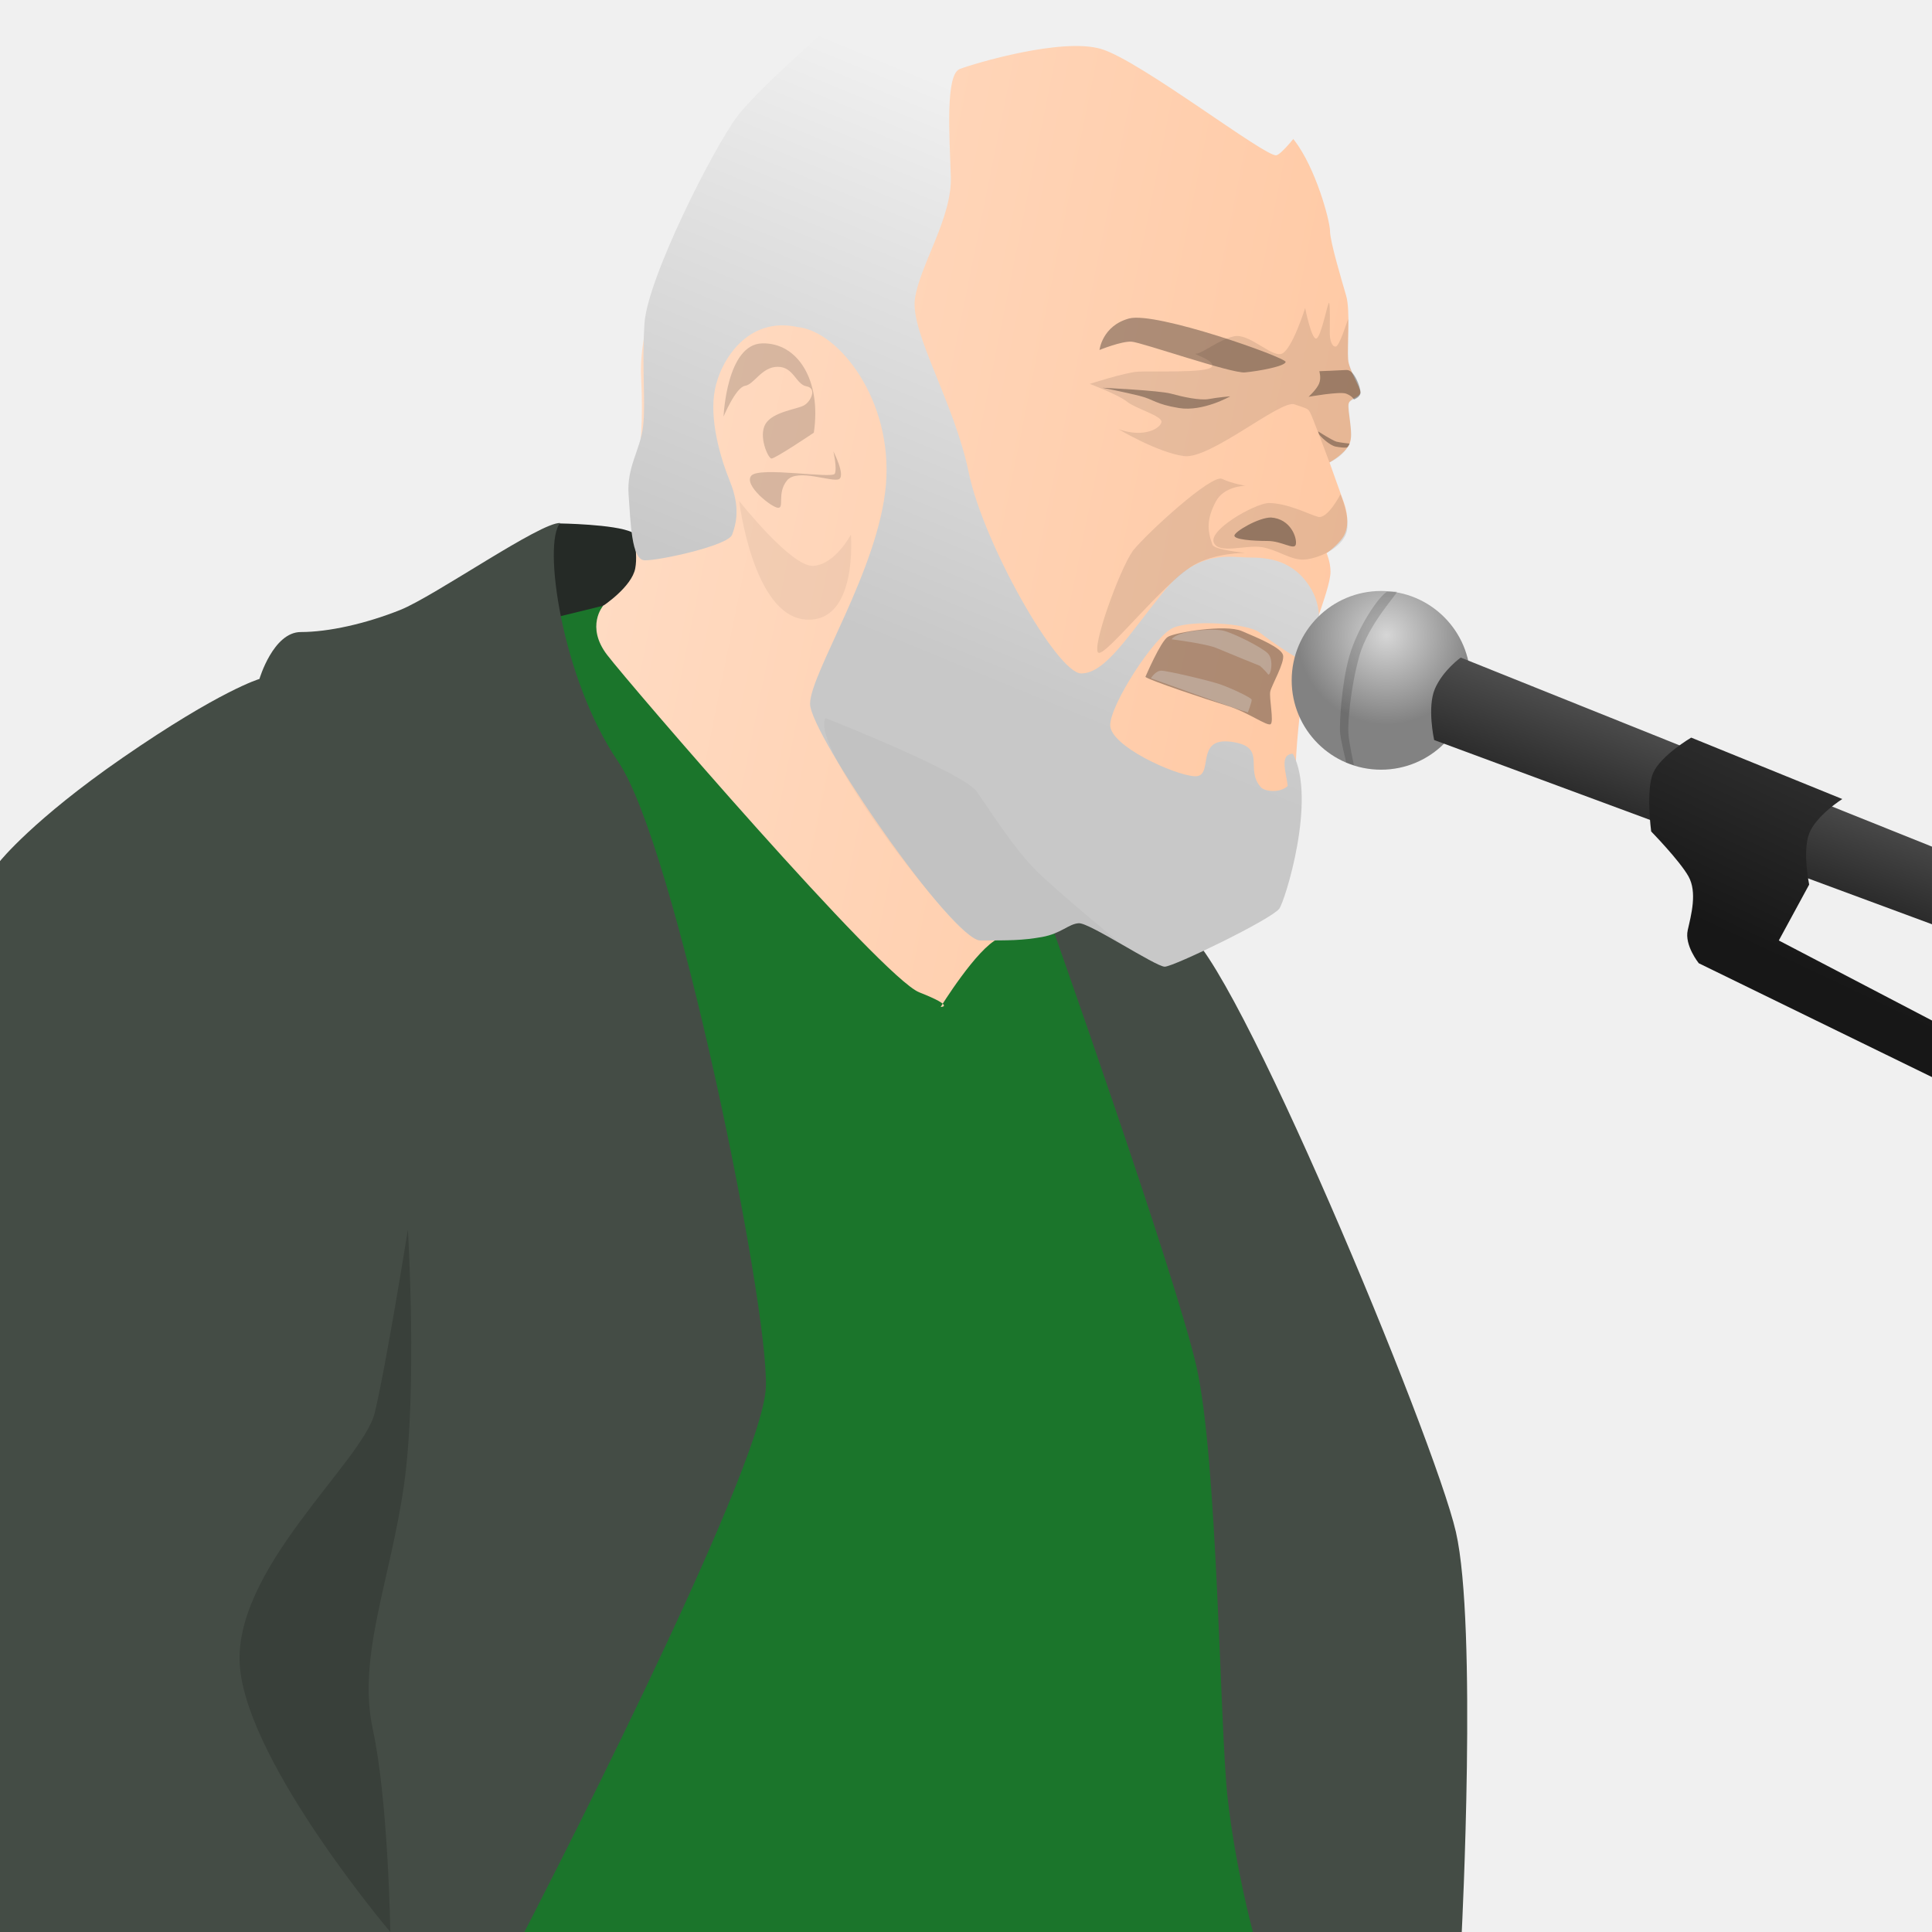
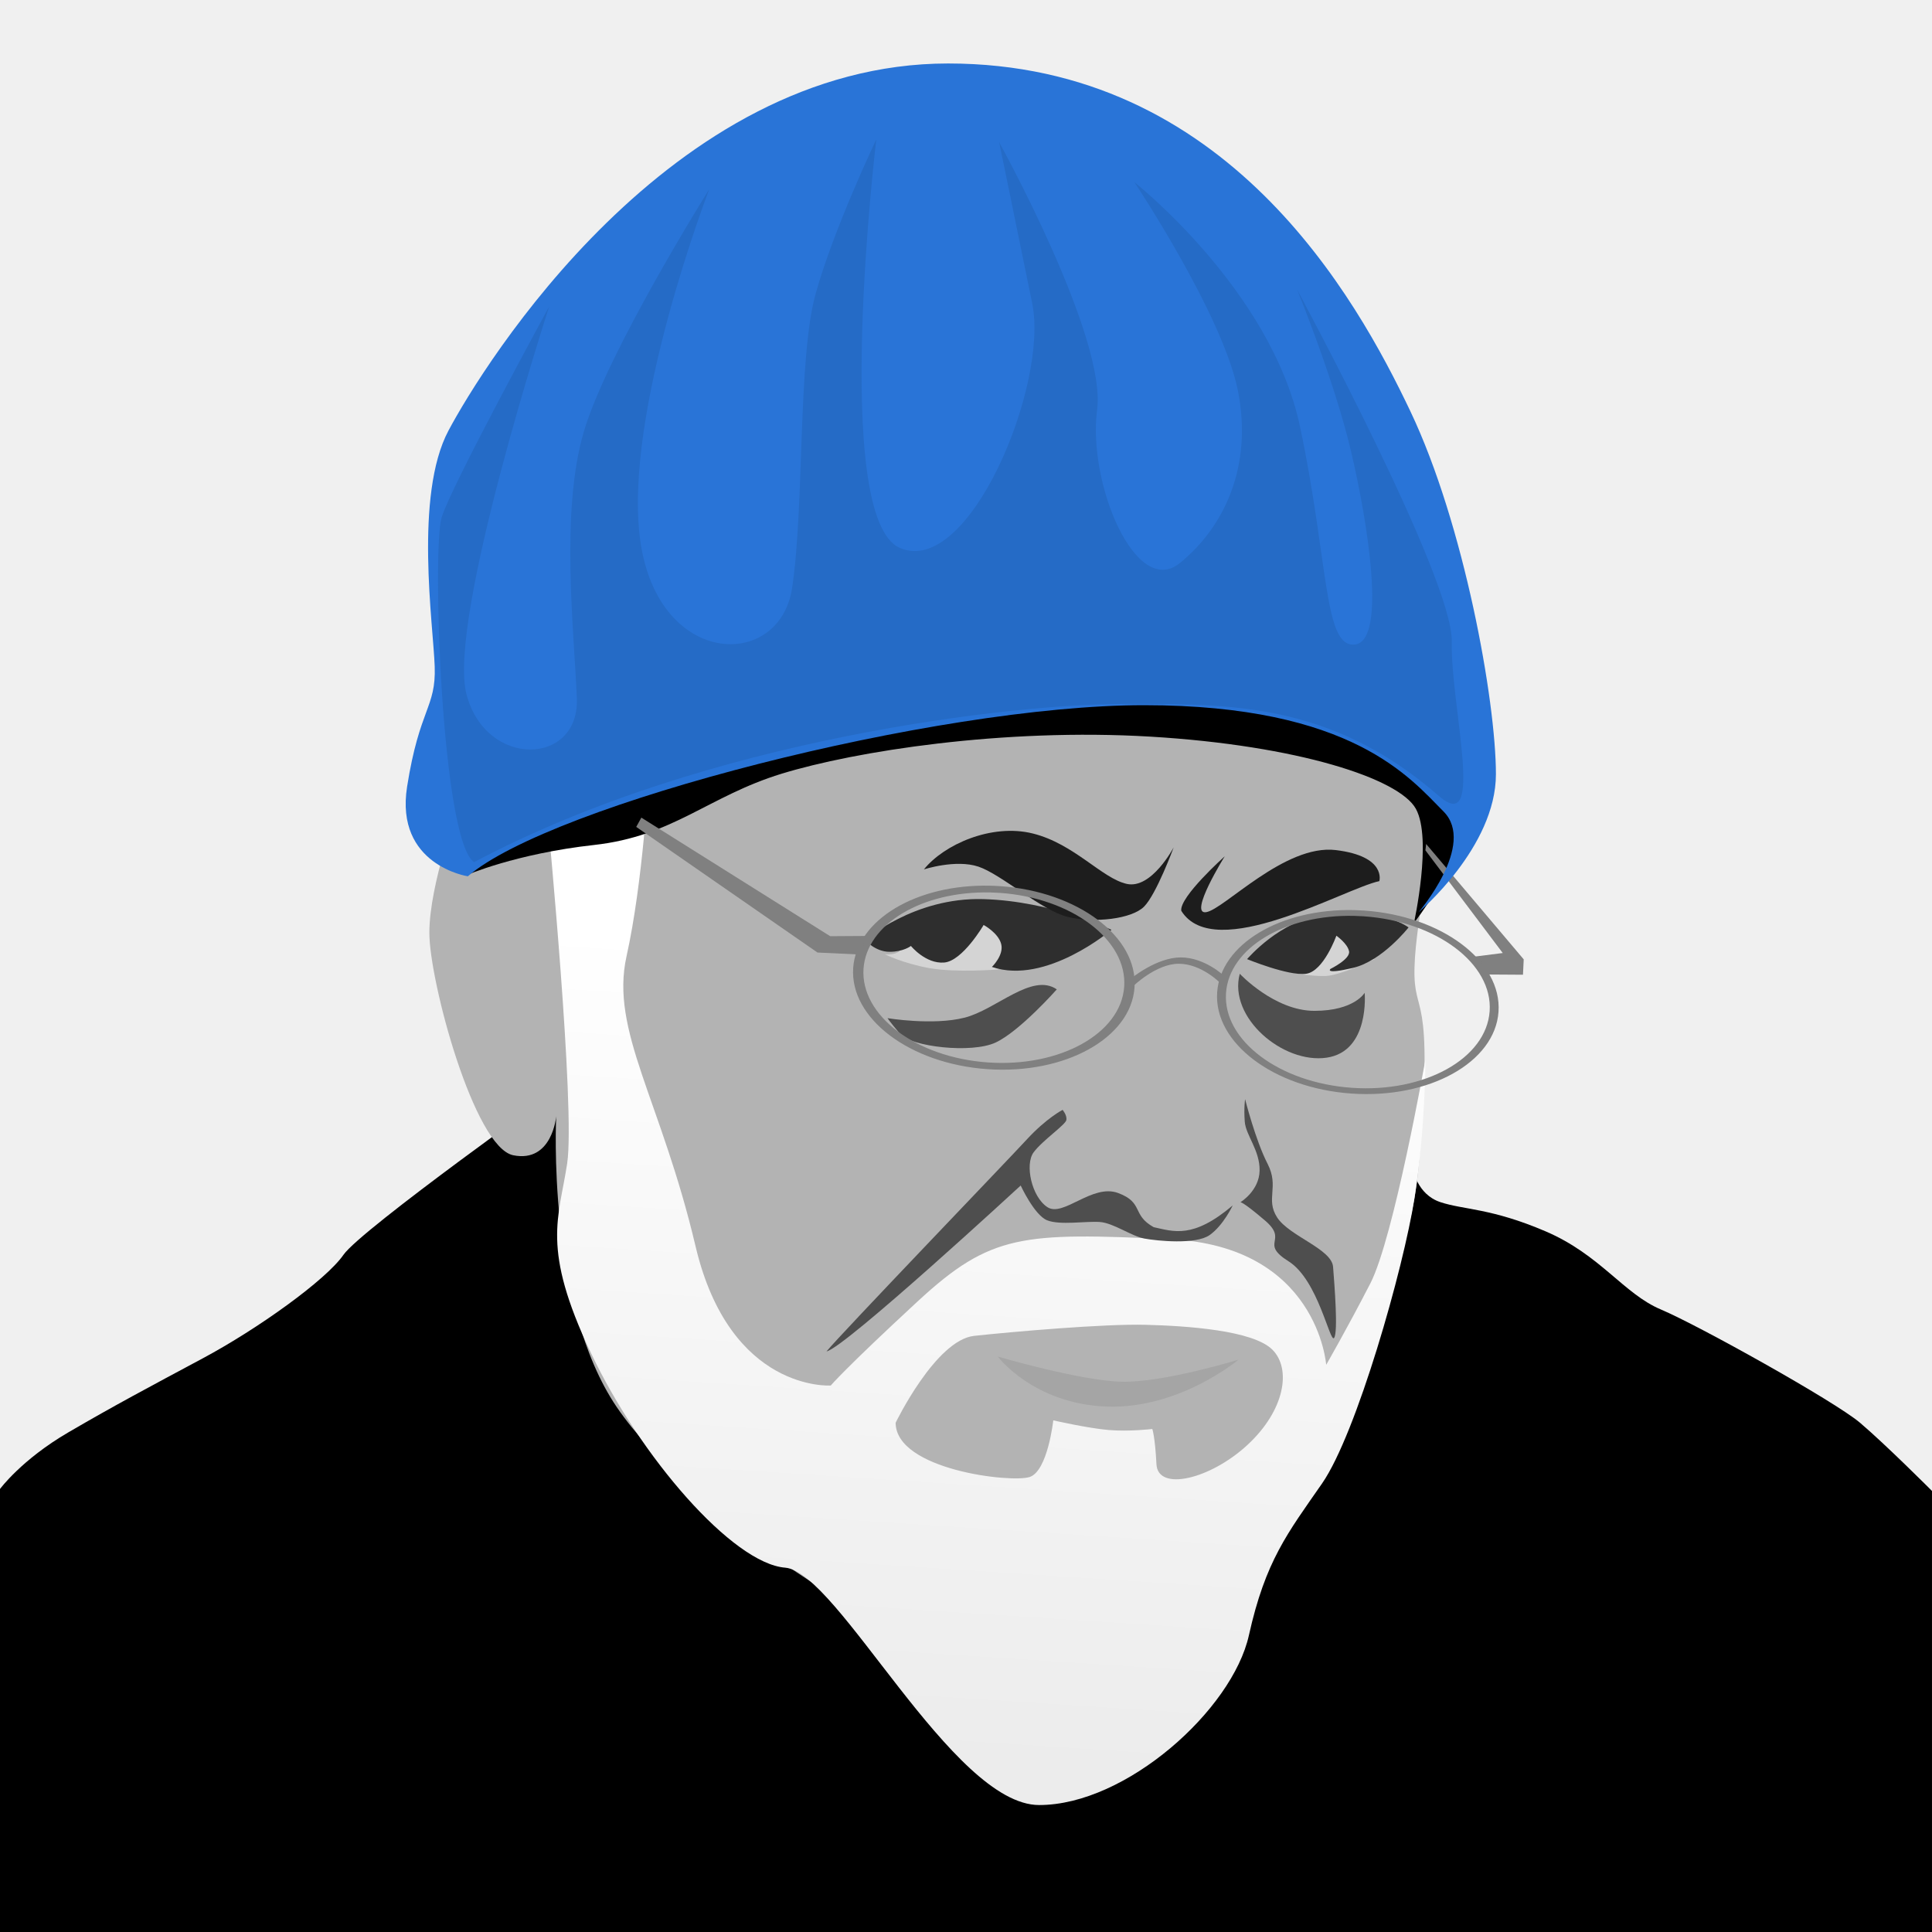
<svg xmlns="http://www.w3.org/2000/svg" xmlns:xlink="http://www.w3.org/1999/xlink" width="1000" height="1000" viewBox="0 0 264.583 264.583" id="svg4332" version="1.1">
  <defs id="defs4334">
-     <linearGradient id="linearGradient4888">
-       <stop style="stop-color:#1b752b;stop-opacity:1;" offset="0" id="stop4890" />
-       <stop style="stop-color:#1b752b;stop-opacity:1" offset="1" id="stop4892" />
+     <linearGradient id="linearGradient4885">
+       <stop style="stop-color:#ffffff;stop-opacity:1;" offset="0" id="stop4887" />
+       <stop style="stop-color:#ececec;stop-opacity:1" offset="1" id="stop4889" />
    </linearGradient>
-     <linearGradient id="linearGradient4880">
-       <stop style="stop-color:#171717;stop-opacity:1" offset="0" id="stop4882" />
-       <stop style="stop-color:#323232;stop-opacity:1" offset="1" id="stop4884" />
-     </linearGradient>
-     <linearGradient id="linearGradient4851">
-       <stop style="stop-color:#ffe6d5;stop-opacity:1;" offset="0" id="stop4853" />
-       <stop style="stop-color:#ffc9a4;stop-opacity:1" offset="1" id="stop4855" />
-     </linearGradient>
-     <linearGradient id="linearGradient4838">
-       <stop style="stop-color:#545454;stop-opacity:1;" offset="0" id="stop4840" />
-       <stop style="stop-color:#222222;stop-opacity:1" offset="1" id="stop4842" />
-     </linearGradient>
-     <linearGradient id="linearGradient4826">
-       <stop style="stop-color:#d6d6d6;stop-opacity:1" offset="0" id="stop4828" />
-       <stop style="stop-color:#828282;stop-opacity:1" offset="1" id="stop4830" />
-     </linearGradient>
-     <linearGradient id="linearGradient4785">
-       <stop style="stop-color:#c8c8c8;stop-opacity:1;" offset="0" id="stop4787" />
-       <stop style="stop-color:#f0f0f0;stop-opacity:1" offset="1" id="stop4789" />
-     </linearGradient>
-     <linearGradient xlink:href="#linearGradient4785" id="linearGradient4791" x1="132.852" y1="92.673" x2="161.097" y2="24.102" gradientUnits="userSpaceOnUse" />
-     <radialGradient xlink:href="#linearGradient4826" id="radialGradient4834" cx="187.878" cy="87.903" fx="187.878" fy="87.903" r="12.875" gradientUnits="userSpaceOnUse" gradientTransform="matrix(0.9504587,0,0,0.9504587,11.32311,3.4258)" />
-     <linearGradient xlink:href="#linearGradient4838" id="linearGradient4844" x1="217.163" y1="93.762" x2="211.052" y2="110.723" gradientUnits="userSpaceOnUse" />
-     <linearGradient xlink:href="#linearGradient4851" id="linearGradient4857" x1="27.671" y1="36.876" x2="186.287" y2="68.949" gradientUnits="userSpaceOnUse" />
-     <linearGradient xlink:href="#linearGradient4880" id="linearGradient4886" x1="236.915" y1="128.228" x2="249.842" y2="100.825" gradientUnits="userSpaceOnUse" />
-     <linearGradient xlink:href="#linearGradient4888" id="linearGradient4894" x1="126.339" y1="220.393" x2="125.349" y2="118.831" gradientUnits="userSpaceOnUse" />
+     <linearGradient xlink:href="#linearGradient4885" id="linearGradient4893" gradientUnits="userSpaceOnUse" x1="570.456" y1="496.795" x2="543.248" y2="914.998" />
  </defs>
  <g id="layer1" transform="translate(0,-32.41665)" style="display:none">
    <rect style="opacity:1;fill:#ffffff;fill-opacity:1;stroke:none;stroke-width:11.608;stroke-miterlimit:4;stroke-dasharray:none;stroke-opacity:1" id="rect5606" width="264.583" height="264.583" x="0" y="32.417" />
  </g>
  <g id="layer3" style="display:inline">
-     <path style="fill:url(#linearGradient4894);fill-opacity:1;fill-rule:evenodd;stroke:none;stroke-width:0.265px;stroke-linecap:butt;stroke-linejoin:miter;stroke-opacity:1" d="M 0,264.583 0,121.327 c 0,0 -3.475,-4.276 35.547,-27.796 13.625,-8.213 28.853,-12.778 43.609,-11.039 27.504,3.241 54.19,22.775 71.584,41.909 26.727,29.4 47.307,75.771 47.307,98.355 0,22.584 -0.668,41.828 -0.668,41.828 z" id="path4777" />
-   </g>
-   <g id="layer15" style="display:inline">
-     <path style="fill:#252a26;fill-opacity:1;fill-rule:evenodd;stroke:none;stroke-width:0.265px;stroke-linecap:butt;stroke-linejoin:miter;stroke-opacity:1" d="m 76.573,71.682 c 0,0 7.684,0.1 9.956,1.203 2.272,1.102 0.943,8.874 0.943,8.874 l -13.629,3.34 c 0,0 0.626,-12.381 2.73,-13.416 z" id="path4849" />
-     <path style="fill:#444c45;fill-opacity:1;fill-rule:evenodd;stroke:none;stroke-width:0.265px;stroke-linecap:butt;stroke-linejoin:miter;stroke-opacity:1" d="m 76.729,71.626 c -2.646,-0.189 -17.198,10.016 -21.923,11.906 -4.725,1.89 -9.827,3.024 -13.607,3.024 -3.78,0 -5.67,6.426 -5.67,6.426 0,0 -5.292,1.512 -18.71,10.772 C 4.528,112.238 0,117.929 0,117.929 l 0,146.655 71.815,0 c 0,0 32.695,-63.122 33.073,-74.65 0.378,-11.528 -12.473,-74.272 -20.222,-85.612 -7.749,-11.339 -10.394,-30.049 -7.938,-32.695 z" id="path4847" />
-     <path style="display:inline;fill:#000000;fill-rule:evenodd;stroke:none;stroke-width:0.265px;stroke-linecap:butt;stroke-linejoin:miter;stroke-opacity:1;fill-opacity:0.157" d="m 53.454,264.583 c 0,0 -19.243,-22.718 -20.58,-36.081 -1.336,-13.363 16.838,-28.331 18.442,-35.012 1.604,-6.682 4.544,-25.123 4.544,-25.123 0,0 1.336,21.916 -0.535,35.012 -1.871,13.096 -6.414,23.52 -4.276,33.409 2.138,9.889 2.405,27.796 2.405,27.796 z" id="path4875" />
+     <path style="fill:#000000;fill-opacity:1;fill-rule:evenodd;stroke:none;stroke-width:0.265px;stroke-linecap:butt;stroke-linejoin:miter;stroke-opacity:1" d="m 0,264.583 0,-60.67 c 0,0 2.94,-4.009 9.354,-7.751 6.414,-3.742 10.958,-6.147 18.442,-10.156 7.484,-4.009 16.838,-10.691 19.243,-14.165 2.405,-3.475 30.201,-23.252 30.201,-23.252 l 116.262,11.493 c 0,0 0.535,3.475 3.742,4.544 3.207,1.069 6.949,0.802 14.433,4.009 7.484,3.207 10.691,8.553 15.769,10.691 5.078,2.138 23.787,12.562 27.261,15.502 3.474,2.94 9.875,9.354 9.875,9.354 l 0,60.403 z" id="path4796" />
  </g>
  <g id="layer4" style="display:inline">
-     <path style="fill:url(#linearGradient4857);fill-opacity:1;fill-rule:evenodd;stroke:none;stroke-width:0.265px;stroke-linecap:butt;stroke-linejoin:miter;stroke-opacity:1" d="m 82.586,82.974 c 0,0 -2.405,2.806 0.535,6.682 2.94,3.875 37.685,44.233 42.763,46.238 5.078,2.005 2.94,2.005 2.94,2.005 0,0 4.944,-8.018 7.884,-9.354 2.94,-1.336 11.092,-2.673 12.361,-1.938 1.27,0.735 13.698,4.276 17.506,1.804 3.809,-2.472 11.359,-13.297 10.891,-19.444 -0.468,-6.147 1.537,-20.112 2.673,-23.386 1.136,-3.274 2.071,-5.947 2.071,-7.283 0,-1.336 -0.535,-2.539 -0.535,-2.539 0,0 2.005,-1.403 2.539,-2.74 0.535,-1.336 0.267,-3.007 -0.2,-4.276 -0.468,-1.27 -1.938,-5.412 -1.938,-5.412 0,0 2.138,-1.203 2.74,-2.539 0.601,-1.336 -0.334,-4.61 -0.134,-5.479 0.2,-0.869 1.604,-0.869 1.604,-1.604 0,-0.735 -1.537,-2.873 -1.67,-4.544 -0.134,-1.67 0.334,-6.615 -0.267,-8.686 -0.601,-2.071 -2.205,-7.417 -2.205,-8.82 0,-1.403 -1.938,-8.619 -4.878,-12.428 C 174.327,15.421 161.832,5.185 155.35,2.592 148.869,4.9999997e-6 146.397,4.9999997e-6 146.397,4.9999997e-6 l -21.114,0 c 0,0 -11.827,4.931 -18.709,11.279 -6.882,6.348 -19.377,27.529 -18.776,40.358 0.601,12.829 -1.537,13.497 -1.47,17.105 0.067,3.608 1.136,6.548 0.668,9.087 -0.468,2.539 -4.41,5.145 -4.41,5.145 z" id="path4780" />
-     <path style="fill:#444c45;fill-opacity:1;fill-rule:evenodd;stroke:none;stroke-width:0.265px;stroke-linecap:butt;stroke-linejoin:miter;stroke-opacity:1" d="m 143.524,125.336 c 0,0 17.373,48.91 20.312,61.739 2.94,12.829 3.207,49.445 4.276,59.067 1.069,9.622 3.474,18.442 3.474,18.442 l 28.598,0 c 0,0 2.138,-41.961 -0.802,-54.79 -2.94,-12.829 -30.736,-79.646 -37.15,-82.319 -6.414,-2.673 -18.709,-2.138 -18.709,-2.138 z" id="path4859" />
+     <path style="fill:#b3b3b3;fill-opacity:1;fill-rule:evenodd;stroke:none;stroke-width:0.265px;stroke-linecap:butt;stroke-linejoin:miter;stroke-opacity:1" d="m 62.808,110.369 c 0,0 -4.009,10.691 -4.009,17.373 0,6.682 6.147,29.4 11.493,30.469 5.345,1.069 5.88,-5.345 5.88,-5.345 0,0 -1.336,25.658 8.285,39.823 9.622,14.165 41.16,37.685 62.007,36.883 20.847,-0.802 45.703,-45.169 47.841,-70.025 2.138,-24.856 -0.781,-19.884 -0.592,-27.066 0.189,-7.182 3.024,-16.064 0.756,-21.167 -2.268,-5.103 -20.789,-16.542 -33.073,-17.109 -12.284,-0.567 -48.597,-3.305 -65.228,6.901 -16.631,10.205 -26.492,16.255 -33.36,9.262 z" id="path4799" />
+   </g>
+   <g id="layer5" style="display:inline">
+     <path style="fill:url(#linearGradient4893);fill-opacity:1;fill-rule:evenodd;stroke:none;stroke-width:1px;stroke-linecap:butt;stroke-linejoin:miter;stroke-opacity:1" d="m 335.715,402.251 -52.143,22.438 c 0,0 14.286,148.882 10,177.454 -4.286,28.571 -13.572,43.572 12.143,97.857 25.714,54.286 73.57,109.285 100.713,111.428 27.143,2.143 86.43,122.857 131.43,122.857 45,0 99.999,-49.286 108.57,-87.857 8.571,-38.571 20,-52.856 37.857,-78.57 17.857,-25.714 42.143,-111.251 47.857,-147.679 5.714,-36.429 5.648,-71.79 5.648,-71.79 0,0 -16.362,92.325 -28.505,115.897 -12.143,23.571 -22.857,42.143 -22.857,42.143 0,0 -4.284,-61.429 -80.713,-65 C 529.286,637.856 512.857,638.572 475,673.572 c -37.857,35 -45,43.57 -45,43.57 0,0 -52.143,3.572 -70,-72.143 -17.857,-75.714 -44.286,-111.429 -35.715,-150 8.571,-38.571 11.43,-92.749 11.43,-92.749 z M 592.858,685.714 c 21.422,0.531 55.715,2.858 65.715,12.858 10,10 6.428,31.428 -12.857,49.285 -19.286,17.857 -46.428,24.286 -47.143,10 -0.714,-14.286 -2.145,-18.215 -2.145,-18.215 0,0 -11.786,1.428 -22.5,0.535 -10.714,-0.893 -28.75,-5 -28.75,-5 0,0 -2.857,26.073 -12.143,29.287 -9.286,3.214 -69.286,-3.573 -69.464,-28.037 0,0 20.714,-42.857 40.714,-45 20,-2.143 66.965,-6.249 88.573,-5.714 z" transform="scale(0.2645833)" id="path4802" />
+   </g>
+   <g id="layer14">
+     <path style="fill:#000000;fill-opacity:1;fill-rule:evenodd;stroke:none;stroke-width:0.265px;stroke-linecap:butt;stroke-linejoin:miter;stroke-opacity:1" d="m 63.877,119.857 c 0,0 6.682,-2.94 17.506,-4.143 10.824,-1.203 15.635,-6.682 25.658,-9.755 10.023,-3.074 30.335,-6.281 50.514,-5.078 20.179,1.203 34.077,5.746 36.349,9.889 2.272,4.143 -0.267,15.635 -0.267,15.635 0,0 6.014,-7.751 7.35,-14.032 1.336,-6.281 -20.04,-20.539 -44.099,-20.713 -55.191,-0.401 -88.466,23.921 -93.01,28.197 z" id="path4897" />
+   </g>
+   <g id="layer6" />
+   <g id="layer7">
+     <path style="fill:#4e4e4e;fill-opacity:1;fill-rule:evenodd;stroke:none;stroke-width:0.265px;stroke-linecap:butt;stroke-linejoin:miter;stroke-opacity:1" d="m 113.189,185.071 c 2.405,-0.401 26.593,-22.718 26.593,-22.718 0,0 1.865,4.051 3.613,4.76 1.748,0.709 5.339,0.095 7.229,0.236 1.89,0.142 4.299,1.937 6.095,2.268 1.795,0.331 7.04,0.85 8.93,-0.472 1.89,-1.323 3.166,-4.063 3.166,-4.063 -5.463,4.633 -8.102,3.56 -10.82,2.977 -3.049,-1.698 -1.323,-3.355 -4.866,-4.677 -3.544,-1.323 -7.512,3.355 -9.686,1.937 -2.173,-1.417 -3.118,-5.859 -1.89,-7.512 1.228,-1.654 4.394,-3.78 4.488,-4.441 0.095,-0.661 -0.52,-1.37 -0.52,-1.37 0,0 -2.221,1.134 -4.914,4.063 -2.693,2.929 -25.402,26.561 -27.419,29.014 z" id="path4813" />
+     <path style="fill:#4e4e4e;fill-rule:evenodd;stroke:none;stroke-width:0.265px;stroke-linecap:butt;stroke-linejoin:miter;stroke-opacity:1;fill-opacity:1" d="m 169.853,164.656 c 0,0 2.599,-1.559 2.646,-4.347 0.047,-2.788 -1.89,-4.819 -2.032,-6.709 -0.142,-1.89 0.047,-3.071 0.047,-3.071 0,0 1.417,5.622 3.071,8.835 1.654,3.213 -0.331,4.819 1.323,7.371 1.654,2.551 7.465,4.299 7.654,6.756 0.189,2.457 0.709,8.93 0.142,9.733 -0.567,0.803 -2.173,-7.938 -6.237,-10.489 -4.063,-2.551 0.047,-2.788 -3.213,-5.575 -3.26,-2.788 -3.402,-2.504 -3.402,-2.504 z" id="path4815" />
+   </g>
+   <g id="layer8" />
+   <g id="layer10">
+     <path style="fill:#d4d4d4;fill-opacity:1;fill-rule:evenodd;stroke:none;stroke-width:0.265px;stroke-linecap:butt;stroke-linejoin:miter;stroke-opacity:1" d="m 121.189,130.685 c 0,0 1.606,0.189 2.126,-0.614 0.52,-0.803 0.52,-1.465 0.52,-1.465 0,0 2.586,1.993 4.243,2.742 1.541,0.281 2.965,-0.572 4.099,-1.989 1.134,-1.417 2.619,-3.163 2.619,-3.163 0,0 2.562,2.064 2.693,3.402 0.148,1.507 -0.756,3.166 -0.756,3.166 0,0 -5.859,0.472 -9.497,-0.189 -3.638,-0.661 -6.048,-1.89 -6.048,-1.89 z" id="path4828" />
+     <path style="fill:#d4d4d4;fill-rule:evenodd;stroke:none;stroke-width:0.265px;stroke-linecap:butt;stroke-linejoin:miter;stroke-opacity:1;fill-opacity:1" d="m 177.082,133.237 c 0,0 2.386,0.472 4.418,0.425 2.032,-0.047 6.733,-2.315 6.733,-2.315 l -5.599,-4.158 z" id="path4835" />
+   </g>
+   <path style="fill:#a5a5a5;fill-rule:evenodd;stroke:none;stroke-width:0.265px;stroke-linecap:butt;stroke-linejoin:miter;stroke-opacity:1;fill-opacity:1" d="m 136.638,185.775 c 0,0 4.866,6.473 14.883,6.851 10.016,0.378 18.096,-6.426 18.096,-6.426 0,0 -10.3,3.166 -16.017,3.024 -5.717,-0.142 -16.962,-3.449 -16.962,-3.449 z" id="path4810" />
+   <path style="fill:#4e4e4e;fill-rule:evenodd;stroke:none;stroke-width:0.265px;stroke-linecap:butt;stroke-linejoin:miter;stroke-opacity:1;fill-opacity:1" d="m 144.726,135.492 c 0,0 -5.078,5.746 -8.386,7.283 -3.307,1.537 -11.593,0.568 -13.063,-1.169 -1.47,-1.737 -1.737,-2.172 -1.737,-2.172 0,0 6.214,1.036 10.557,-0.067 4.343,-1.102 9.221,-6.214 12.628,-3.875 z" id="path4818" />
+   <path style="fill:#4e4e4e;fill-rule:evenodd;stroke:none;stroke-width:0.265px;stroke-linecap:butt;stroke-linejoin:miter;stroke-opacity:1;fill-opacity:1" d="m 169.783,133.354 c 0,0 4.744,5.078 10.223,5.078 5.479,0 6.882,-2.472 6.882,-2.472 0,0 0.735,8.018 -5.212,8.887 -5.947,0.869 -13.497,-5.479 -11.893,-11.493 z" id="path4820" />
+   <g id="layer9" style="display:inline">
+     <path style="fill:#2e2e2e;fill-opacity:1;fill-rule:evenodd;stroke:none;stroke-width:0.265px;stroke-linecap:butt;stroke-linejoin:miter;stroke-opacity:1" d="m 135.84,132.419 c 0,0 1.67,-1.604 1.27,-3.14 -0.401,-1.537 -2.405,-2.606 -2.405,-2.606 0,0 -2.873,4.944 -5.412,5.145 -2.539,0.2 -4.544,-2.272 -4.544,-2.272 0,0 -1.002,0.802 -2.94,0.802 -1.938,0 -3.341,-1.604 -3.341,-1.604 0,0 6.682,-5.88 16.17,-5.613 9.488,0.267 17.573,4.21 17.573,4.21 0,0 -8.954,7.617 -16.37,5.078 z" id="path4823" />
+     <path style="fill:#2e2e2e;fill-opacity:1;fill-rule:evenodd;stroke:none;stroke-width:0.265px;stroke-linecap:butt;stroke-linejoin:miter;stroke-opacity:1" d="m 192.902,127.006 c 0,0 -3.608,4.61 -7.617,5.546 -4.009,0.935 -3.074,0.134 -3.074,0.134 0,0 2.74,-1.336 2.539,-2.405 -0.2,-1.069 -1.737,-2.138 -1.737,-2.138 0,0 -1.737,4.878 -4.143,5.212 -2.405,0.334 -8.085,-2.005 -8.085,-2.005 0,0 4.61,-5.412 10.29,-5.947 5.679,-0.535 9.622,0.067 11.827,1.604 z" id="path4825" />
+   </g>
+   <g id="layer11" style="display:inline">
+     <path style="fill:#1d1d1d;fill-opacity:1;fill-rule:evenodd;stroke:none;stroke-width:0.265px;stroke-linecap:butt;stroke-linejoin:miter;stroke-opacity:1" d="m 126.528,119.062 c 0,0 4.347,-1.417 7.465,-0.378 3.118,1.039 8.693,6.048 12.284,6.898 3.591,0.85 8.693,0.283 10.394,-1.417 1.701,-1.701 4.063,-8.126 4.063,-8.126 0,0 -3.024,5.764 -6.426,5.008 -3.402,-0.756 -7.182,-5.481 -12.851,-6.898 -5.67,-1.417 -12.19,1.512 -14.93,4.914 z" id="path4831" />
+     <path style="fill:#1d1d1d;fill-opacity:1;fill-rule:evenodd;stroke:none;stroke-width:0.265px;stroke-linecap:butt;stroke-linejoin:miter;stroke-opacity:1" d="m 188.894,120.669 c 0,0 1.039,-3.402 -5.953,-4.252 -6.993,-0.85 -15.308,8.126 -17.765,8.504 -2.457,0.378 2.551,-7.654 2.551,-7.654 0,0 -6.237,5.575 -5.953,7.465 4.565,7.33 22.319,-3.046 27.12,-4.063 z" id="path4833" />
  </g>
  <g id="layer12">
-     <path style="fill:#000000;fill-rule:evenodd;stroke:none;stroke-width:0.265px;stroke-linecap:butt;stroke-linejoin:miter;stroke-opacity:1;fill-opacity:0.321" d="m 156.86,92.699 c 0,0 2.079,-4.866 3.071,-5.481 0.992,-0.614 7.89,-1.748 10.111,-0.803 2.221,0.945 5.433,2.268 5.67,3.307 0.236,1.039 -1.559,4.11 -1.748,4.961 -0.189,0.85 0.52,4.158 0.047,4.488 -0.472,0.331 -3.118,-1.654 -5.906,-2.504 -2.788,-0.85 -10.82,-3.544 -11.245,-3.969 z" id="path4816" />
+     <g id="g4869">
+       <path id="path4851" d="m 155.15,135.091 c 0,0 3.14,-3.107 6.281,-3.107 3.14,0 5.713,2.673 5.713,2.673 l 0.501,-1.002 c 0,0 -2.639,-2.539 -5.947,-2.539 -3.307,0 -6.782,2.873 -6.782,2.873 z" style="fill:#808080;fill-rule:evenodd;stroke:none;stroke-width:0.265px;stroke-linecap:butt;stroke-linejoin:miter;stroke-opacity:1;fill-opacity:1" />
+       <path id="path4855" d="m 201.855,131.015 3.942,-0.501 -10.591,-14.065 0.1,-0.869 13.363,15.802 -0.1,2.105 -5.145,-0.033 z" style="fill:#808080;fill-rule:evenodd;stroke:none;stroke-width:0.265px;stroke-linecap:butt;stroke-linejoin:miter;stroke-opacity:1;fill-opacity:1" />
+       <path id="path4840" transform="scale(0.2645833)" d="M 512.541 458.434 A 72.984 47.477 3.961 0 0 441.611 500.994 A 72.984 47.477 3.961 0 0 511.141 553.398 A 72.984 47.477 3.961 0 0 587.229 511.078 A 72.984 47.477 3.961 0 0 517.699 458.672 A 72.984 47.477 3.961 0 0 512.541 458.434 z M 512.68 461.93 A 67.623 43.99 3.961 0 1 517.459 462.15 A 67.623 43.99 3.961 0 1 581.881 510.707 A 67.623 43.99 3.961 0 1 511.381 549.92 A 67.623 43.99 3.961 0 1 446.959 501.363 A 67.623 43.99 3.961 0 1 512.68 461.93 z " style="fill:#808080;fill-opacity:1;fill-rule:evenodd;stroke:none;stroke-width:1px;stroke-linecap:butt;stroke-linejoin:miter;stroke-opacity:1" />
+       <path id="ellipse4842" transform="scale(0.2645833)" d="M 700.936 471.061 A 72.984 47.477 3.961 0 0 630.004 513.621 A 72.984 47.477 3.961 0 0 699.533 566.025 A 72.984 47.477 3.961 0 0 775.623 523.705 A 72.984 47.477 3.961 0 0 706.094 471.299 A 72.984 47.477 3.961 0 0 700.936 471.061 z M 701.053 474.057 A 68.389 44.488 3.961 0 1 705.887 474.281 A 68.389 44.488 3.961 0 1 771.039 523.387 A 68.389 44.488 3.961 0 1 699.74 563.045 A 68.389 44.488 3.961 0 1 634.588 513.938 A 68.389 44.488 3.961 0 1 701.053 474.057 z " style="fill:#808080;fill-opacity:1;fill-rule:evenodd;stroke:none;stroke-width:1px;stroke-linecap:butt;stroke-linejoin:miter;stroke-opacity:1" />
+       <path id="path4853" d="m 118.768,128.176 -5.078,0.033 -25.858,-16.237 -0.702,1.27 24.823,17.205 5.713,0.267 z" style="display:inline;fill:#808080;fill-rule:evenodd;stroke:none;stroke-width:0.265px;stroke-linecap:butt;stroke-linejoin:miter;stroke-opacity:1;fill-opacity:1" />
+     </g>
  </g>
-   <g id="layer13">
-     <path style="fill:#e0e0e0;fill-rule:evenodd;stroke:none;stroke-width:0.265px;stroke-linecap:butt;stroke-linejoin:miter;stroke-opacity:1;fill-opacity:0.321" d="m 160.451,87.549 c 0,0 4.772,0.614 6.095,1.181 1.323,0.567 6,2.457 6,2.457 0,0 0.756,0.661 1.087,1.134 0.331,0.472 0.898,-1.937 0,-2.835 -0.898,-0.898 -4.725,-2.788 -6.095,-3.118 -1.37,-0.331 -6.237,-0.047 -7.087,1.181 z" id="path4819" />
-     <path style="fill:#e0e0e0;fill-rule:evenodd;stroke:none;stroke-width:0.265px;stroke-linecap:butt;stroke-linejoin:miter;stroke-opacity:1;fill-opacity:0.321" d="m 170.892,97.565 c 0,0 0.567,-1.465 0.52,-1.748 -0.047,-0.283 -2.788,-1.559 -4.252,-2.079 -1.465,-0.52 -7.323,-1.89 -8.126,-1.89 -0.803,0 -1.417,1.039 -1.417,1.039 0,0 11.954,4.347 13.276,4.677 z" id="path4821" />
+   <g id="layer13" style="display:inline">
+     <path style="fill:#2974d7;fill-opacity:1;fill-rule:evenodd;stroke:none;stroke-width:0.265px;stroke-linecap:butt;stroke-linejoin:miter;stroke-opacity:1" d="m 64.067,120.007 c 0,0 -10.016,-1.512 -8.315,-12.284 1.701,-10.772 3.969,-10.772 3.78,-16.442 C 59.342,85.612 56.696,67.847 61.421,58.964 66.146,50.082 91.659,8.693 129.835,8.693 c 38.176,0 55.94,32.128 63.311,47.625 7.371,15.497 11.717,39.687 11.717,49.704 0,10.016 -10.583,18.899 -10.583,18.899 0,0 7.938,-9.26 3.402,-13.796 -4.536,-4.536 -12.473,-14.552 -41.01,-14.552 -28.537,0 -81.265,13.607 -92.604,23.435 z" id="path4877" />
  </g>
-   <g id="layer5" style="display:inline">
-     <path style="fill:url(#linearGradient4791);fill-opacity:1;fill-rule:evenodd;stroke:none;stroke-width:0.265px;stroke-linecap:butt;stroke-linejoin:miter;stroke-opacity:1" d="m 109.235,44.79 c 5.67,0.567 13.04,10.016 12.095,21.545 -0.945,11.528 -10.394,25.891 -10.394,30.049 0,4.158 19.466,32.411 23.34,32.411 3.874,0 5.764,0 8.41,-0.472 2.646,-0.472 3.638,-1.795 5.055,-1.89 1.417,-0.095 10.536,5.953 11.765,5.953 1.228,0 14.573,-6.479 15.686,-7.938 0.759,-0.994 5.168,-14.988 1.866,-21.228 -1.961,0.08 -0.825,2.81 -0.719,4.435 -1.16,1.032 -3.163,0.692 -3.637,0.181 -2.35,-2.53 0.979,-5.594 -4.124,-6.256 -5.103,-0.661 -2.173,4.914 -5.008,4.725 -2.835,-0.189 -11.528,-4.158 -11.528,-6.993 0,-2.835 6.048,-12.19 8.599,-13.324 2.551,-1.134 10.205,-0.661 11.906,0.661 1.701,1.323 5.575,3.969 6.331,3.969 0.756,0 3.118,-5.67 0.756,-9.827 -2.362,-4.158 -6.048,-4.441 -8.599,-4.441 -2.551,0 -6.898,-1.228 -11.717,4.725 -4.819,5.953 -7.938,11.15 -11.245,11.15 -3.307,0 -13.418,-17.859 -15.403,-27.498 -1.984,-9.638 -8.032,-19.182 -7.371,-23.812 0.661,-4.63 5.103,-11.056 4.914,-16.725 -0.189,-5.67 -0.756,-13.985 1.228,-14.741 1.984,-0.756 13.985,-4.347 19.371,-2.74 5.386,1.606 22.584,14.93 24.001,14.552 1.417,-0.378 7.843,-9.449 7.843,-10.867 0,-1.417 0.661,-4.347 0.661,-4.347 0,0 -3.78,2.929 -8.504,0.189 C 170.089,3.496 161.585,4.9999997e-6 161.585,4.9999997e-6 l -43.845,0 c 0,0 -13.418,11.528 -16.725,15.875 -3.307,4.347 -12.379,22.301 -12.757,28.443 -0.378,6.142 0.189,10.867 -0.189,14.08 -0.378,3.213 -2.268,5.575 -1.984,9.355 0.283,3.78 0.378,8.882 2.173,8.977 1.795,0.094 11.434,-1.984 12.001,-3.496 0.567,-1.512 1.134,-3.78 -0.283,-7.276 -1.417,-3.496 -2.835,-8.599 -2.079,-12.568 0.756,-3.969 4.441,-10.111 11.339,-8.599 z" id="path4783" />
-     <path style="fill:#000000;fill-opacity:0.033;fill-rule:evenodd;stroke:none;stroke-width:0.265px;stroke-linecap:butt;stroke-linejoin:miter;stroke-opacity:1" d="m 113.055,98.342 c 0,0 18.854,7.416 20.725,10.089 1.871,2.673 5.105,7.78 8.045,10.72 2.94,2.94 11.61,10.052 11.61,10.052 0,0 -4.176,-2.039 -5.435,-2.798 -0.431,-0.26 -2.15,1.402 -6.21,2.134 -2.471,0.212 -7.312,0.441 -7.955,0.2 -3.868,-1.574 -23.052,-26.522 -20.78,-30.397 z" id="path4861" />
-   </g>
-   <g id="layer6" style="display:inline">
-     <path style="fill:#000000;fill-opacity:0.095;fill-rule:evenodd;stroke:none;stroke-width:0.265px;stroke-linecap:butt;stroke-linejoin:miter;stroke-opacity:1" d="m 155.159,75.406 c 2.079,-2.551 10.772,-10.489 12.19,-9.827 1.417,0.661 3.213,0.945 3.213,0.945 0,0 -2.94,0.017 -4.063,2.173 -1.188,2.28 -1.242,3.783 -0.458,5.897 0.271,0.731 4.471,1.113 4.471,1.113 0,0 -4.27,0.014 -7.103,1.73 -4.318,2.614 -11.934,12.427 -12.973,11.955 -1.039,-0.472 2.835,-11.339 4.725,-13.985 z" id="path4794" />
-   </g>
-   <g id="layer7" style="display:inline">
-     <path style="fill:#000000;fill-opacity:0.095;fill-rule:evenodd;stroke:none;stroke-width:0.265px;stroke-linecap:butt;stroke-linejoin:miter;stroke-opacity:1" d="m 173.68,68.886 c 2.646,0 5.481,1.512 6.804,1.89 1.323,0.378 3.091,-3.091 3.091,-3.091 0,0 1.295,2.982 0.889,4.981 -0.506,2.486 -4.263,3.969 -6.058,3.969 -1.795,0 -3.402,-1.323 -5.575,-1.701 -2.173,-0.378 -5.953,1.039 -6.615,-0.661 -0.661,-1.701 5.386,-5.197 7.465,-5.386 z" id="path4797" />
-   </g>
-   <g id="layer8">
-     <path style="fill:#000000;fill-rule:evenodd;stroke:none;stroke-width:0.265px;stroke-linecap:butt;stroke-linejoin:miter;stroke-opacity:1;fill-opacity:0.363" d="m 174.058,70.871 c 2.74,0.189 3.591,2.835 3.402,3.685 -0.189,0.85 -1.89,-0.472 -3.874,-0.472 -1.984,0 -4.63,-0.189 -4.536,-0.756 0.095,-0.567 3.307,-2.457 5.008,-2.457 z" id="path4800" />
-   </g>
-   <g id="layer9" style="display:inline">
-     <path style="fill:#000000;fill-opacity:0.094;fill-rule:evenodd;stroke:none;stroke-width:0.265px;stroke-linecap:butt;stroke-linejoin:miter;stroke-opacity:1" d="m 153.175,58.775 c 0,0 5.386,3.213 8.977,3.685 3.591,0.472 13.229,-7.749 15.119,-7.087 1.89,0.661 1.867,0.539 2.234,1.308 0.367,0.768 2.566,6.648 2.566,6.648 0,0 2.742,-1.171 2.955,-3.473 0.127,-1.379 -0.634,-4.504 -0.213,-4.832 0.44,-0.343 1.508,-0.784 1.508,-1.285 0,-0.501 -1.537,-3.338 -1.67,-4.206 -0.134,-0.869 0.033,-5.112 -0.017,-5.83 -0.251,0.535 -1.186,3.725 -1.721,3.758 -0.535,0.033 -0.802,-0.935 -0.802,-1.837 0,-0.902 0.067,-3.942 -0.1,-4.143 -0.167,-0.2 -1.069,4.677 -1.737,4.878 -0.668,0.2 -1.537,-4.176 -1.537,-4.176 0,0 -1.837,5.88 -3.274,6.281 -1.437,0.401 -4.41,-2.873 -6.481,-2.405 -2.071,0.468 -4.377,2.372 -5.145,2.372 -0.768,0 2.706,0.902 2.105,1.804 -0.601,0.902 -8.352,0.535 -10.156,0.668 -1.804,0.134 -6.548,1.67 -6.548,1.67 0,0 3.976,1.503 5.112,2.439 1.136,0.935 4.811,1.938 4.711,2.773 -0.1,0.835 -2.313,2.251 -5.884,0.992 z" id="path4803" />
-   </g>
-   <g id="layer10">
-     <path style="fill:#000000;fill-rule:evenodd;stroke:none;stroke-width:0.265px;stroke-linecap:butt;stroke-linejoin:miter;stroke-opacity:1;fill-opacity:0.321" d="m 151.001,53.106 c 0,0 7.79,0.368 9.36,0.802 1.57,0.434 3.976,0.969 5.212,0.735 1.236,-0.234 2.907,-0.367 2.907,-0.367 0,0 -3.742,2.138 -7.016,1.604 -3.274,-0.535 -3.408,-1.169 -5.412,-1.67 -2.005,-0.501 -5.051,-1.103 -5.051,-1.103 z" id="path4806" />
-     <path style="fill:#000000;fill-opacity:0.321;fill-rule:evenodd;stroke:none;stroke-width:0.265px;stroke-linecap:butt;stroke-linejoin:miter;stroke-opacity:1" d="m 180.509,59.078 c 0,0 2.007,1.271 2.508,1.405 0.501,0.134 1.809,0.266 1.809,0.266 0,0 -0.088,0.28 -0.271,0.469 -0.171,0.177 -1.129,0.04 -1.643,-0.06 -0.841,-0.163 -2.185,-1.452 -2.283,-1.727 -0.061,-0.171 -0.12,-0.353 -0.12,-0.353 z" id="path4808" />
-   </g>
-   <g id="layer11" style="display:inline">
-     <path style="fill:#000000;fill-opacity:0.321;fill-rule:evenodd;stroke:none;stroke-width:0.265px;stroke-linecap:butt;stroke-linejoin:miter;stroke-opacity:1" d="m 150.573,47.928 c 0,0 3.04,-1.236 4.41,-1.136 1.37,0.1 13.664,4.377 15.502,4.209 1.837,-0.167 5.512,-0.835 5.579,-1.437 0.067,-0.601 -17.773,-6.949 -21.448,-5.947 -3.675,1.002 -4.042,4.31 -4.042,4.31 z" id="path4811" />
-     <path style="fill:#000000;fill-opacity:0.321;fill-rule:evenodd;stroke:none;stroke-width:0.265px;stroke-linecap:butt;stroke-linejoin:miter;stroke-opacity:1" d="m 180.674,50.835 c 0,0 0.301,0.902 -0.033,1.704 -0.334,0.802 -1.437,1.804 -1.437,1.804 0,0 4.276,-0.768 5.145,-0.434 0.869,0.334 1.069,0.802 1.069,0.802 0,0 0.902,-0.301 0.902,-0.969 0,-0.668 -0.835,-3.14 -1.938,-3.074 -1.102,0.067 -3.708,0.167 -3.708,0.167 z" id="path4813" />
-   </g>
-   <g id="layer16">
-     <path style="fill:#000000;fill-rule:evenodd;stroke:none;stroke-width:0.265px;stroke-linecap:butt;stroke-linejoin:miter;stroke-opacity:1;fill-opacity:0.158" d="m 111.451,59.254 c 0,0 -5.345,3.608 -5.813,3.541 -0.468,-0.067 -1.804,-3.074 -0.802,-4.744 1.002,-1.67 4.343,-2.005 5.279,-2.539 0.935,-0.535 1.804,-2.339 0.334,-2.606 -1.47,-0.267 -1.737,-2.673 -3.942,-2.673 -2.205,0 -3.207,2.405 -4.477,2.606 -1.27,0.2 -2.94,4.209 -2.94,4.209 0,0 0.401,-9.889 5.279,-10.023 4.878,-0.134 8.152,5.078 7.083,12.228 z" id="path4868" />
-     <path style="fill:#000000;fill-rule:evenodd;stroke:none;stroke-width:0.265px;stroke-linecap:butt;stroke-linejoin:miter;stroke-opacity:1;fill-opacity:0.054" d="m 116.53,73.218 c 0,0 1.002,12.161 -6.214,11.626 -7.216,-0.535 -9.087,-16.237 -9.087,-16.237 0,0 7.149,9.087 10.156,8.887 3.007,-0.2 5.145,-4.276 5.145,-4.276 z" id="path4866" />
-     <path style="fill:#000000;fill-rule:evenodd;stroke:none;stroke-width:0.265px;stroke-linecap:butt;stroke-linejoin:miter;stroke-opacity:1;fill-opacity:0.157" d="m 114.124,61.793 c 0,0 1.67,3.274 0.802,3.809 -0.869,0.535 -5.746,-1.537 -7.149,0.2 -1.403,1.737 -0.334,3.742 -1.203,3.742 -0.869,0 -4.811,-3.14 -3.675,-4.41 1.136,-1.27 11.092,0.468 11.426,-0.267 0.334,-0.735 -0.2,-3.074 -0.2,-3.074 z" id="path4873" />
-   </g>
-   <g id="layer14">
-     <circle style="fill:url(#radialGradient4834);fill-opacity:1;fill-rule:evenodd;stroke:none;stroke-width:0.251px;stroke-linecap:butt;stroke-linejoin:miter;stroke-opacity:1" id="path4824" cx="189.13" cy="93.171" r="12.237" />
-     <path style="fill:url(#linearGradient4844);fill-opacity:1;fill-rule:evenodd;stroke:none;stroke-width:0.265px;stroke-linecap:butt;stroke-linejoin:miter;stroke-opacity:1" d="m 200.044,90.053 c 0,0 -2.457,1.748 -3.544,4.299 -1.078,2.532 -0.095,6.993 -0.095,6.993 l 68.177,25.23 0,-10.631 z" id="path4836" />
-     <path style="fill:#000000;fill-opacity:0.158;fill-rule:evenodd;stroke:none;stroke-width:0.265px;stroke-linecap:butt;stroke-linejoin:miter;stroke-opacity:1" d="m 189.962,81.036 c 0.401,0 1.069,-0.067 1.336,10e-7 0.267,0.067 -3.909,4.377 -5.145,8.82 -1.236,4.443 -1.57,9.087 -1.503,10.457 0.067,1.37 0.768,4.477 0.768,4.477 l -1.036,-0.334 c 0,0 -0.802,-3.107 -0.869,-4.243 -0.067,-1.136 0.18,-6.478 1.27,-10.323 1.116,-3.938 4.009,-8.219 5.178,-8.853 z" id="path4864" />
-     <path style="fill:url(#linearGradient4886);fill-opacity:1;fill-rule:evenodd;stroke:none;stroke-width:0.265px;stroke-linecap:butt;stroke-linejoin:miter;stroke-opacity:1" d="m 264.583,139.757 0,7.749 -31.939,-15.592 c 0,0 -1.984,-2.457 -1.512,-4.536 0.472,-2.079 1.323,-5.197 0.095,-7.371 -1.228,-2.173 -5.103,-6.142 -5.103,-6.142 0,0 -0.756,-5.67 0.283,-8.032 1.039,-2.362 5.197,-4.819 5.197,-4.819 l 20.694,8.41 c 0,0 -3.591,2.268 -4.536,4.725 -0.945,2.457 0,6.993 0,6.993 l -4.158,7.654 z" id="path4878" />
+   <g id="layer15">
+     <path style="fill:#256bc6;fill-opacity:1;fill-rule:evenodd;stroke:none;stroke-width:0.265px;stroke-linecap:butt;stroke-linejoin:miter;stroke-opacity:1" d="m 64.919,118.07 c -4.463,-3.026 -5.765,-42.853 -4.442,-47.2 1.323,-4.347 14.741,-28.915 14.741,-28.915 0,0 -13.985,42.9 -11.339,53.106 2.646,10.205 15.497,9.827 15.119,0.567 C 78.619,86.368 76.729,70.115 79.942,59.153 83.155,48.192 97.14,25.891 97.14,25.891 c 0,0 -11.906,30.805 -9.449,48.192 2.457,17.387 19.088,17.765 20.789,6.426 1.701,-11.339 0.756,-31.372 3.213,-40.254 2.457,-8.882 8.315,-21.167 8.315,-21.167 0,0 -6.237,51.783 3.213,55.94 9.449,4.158 20.411,-22.301 18.143,-33.451 -2.268,-11.15 -4.536,-22.112 -4.536,-22.112 0,0 14.741,26.647 13.418,36.664 -1.323,10.016 5.292,25.891 11.339,20.978 6.048,-4.914 10.016,-13.229 7.938,-23.624 -2.079,-10.394 -14.174,-28.537 -14.174,-28.537 0,0 18.71,14.741 22.679,33.451 3.969,18.71 3.213,30.427 7.56,29.86 4.347,-0.567 1.701,-16.82 -0.567,-26.458 -2.268,-9.638 -7.371,-22.112 -7.371,-22.112 0,0 21.356,39.499 21.167,48.192 -0.189,8.693 4.656,26.731 -1.743,21.146 -14.985,-13.079 -29.125,-12.616 -43.488,-12.616 -14.363,0 -56.304,4.5 -88.666,21.661 z" id="path4883" />
  </g>
</svg>
